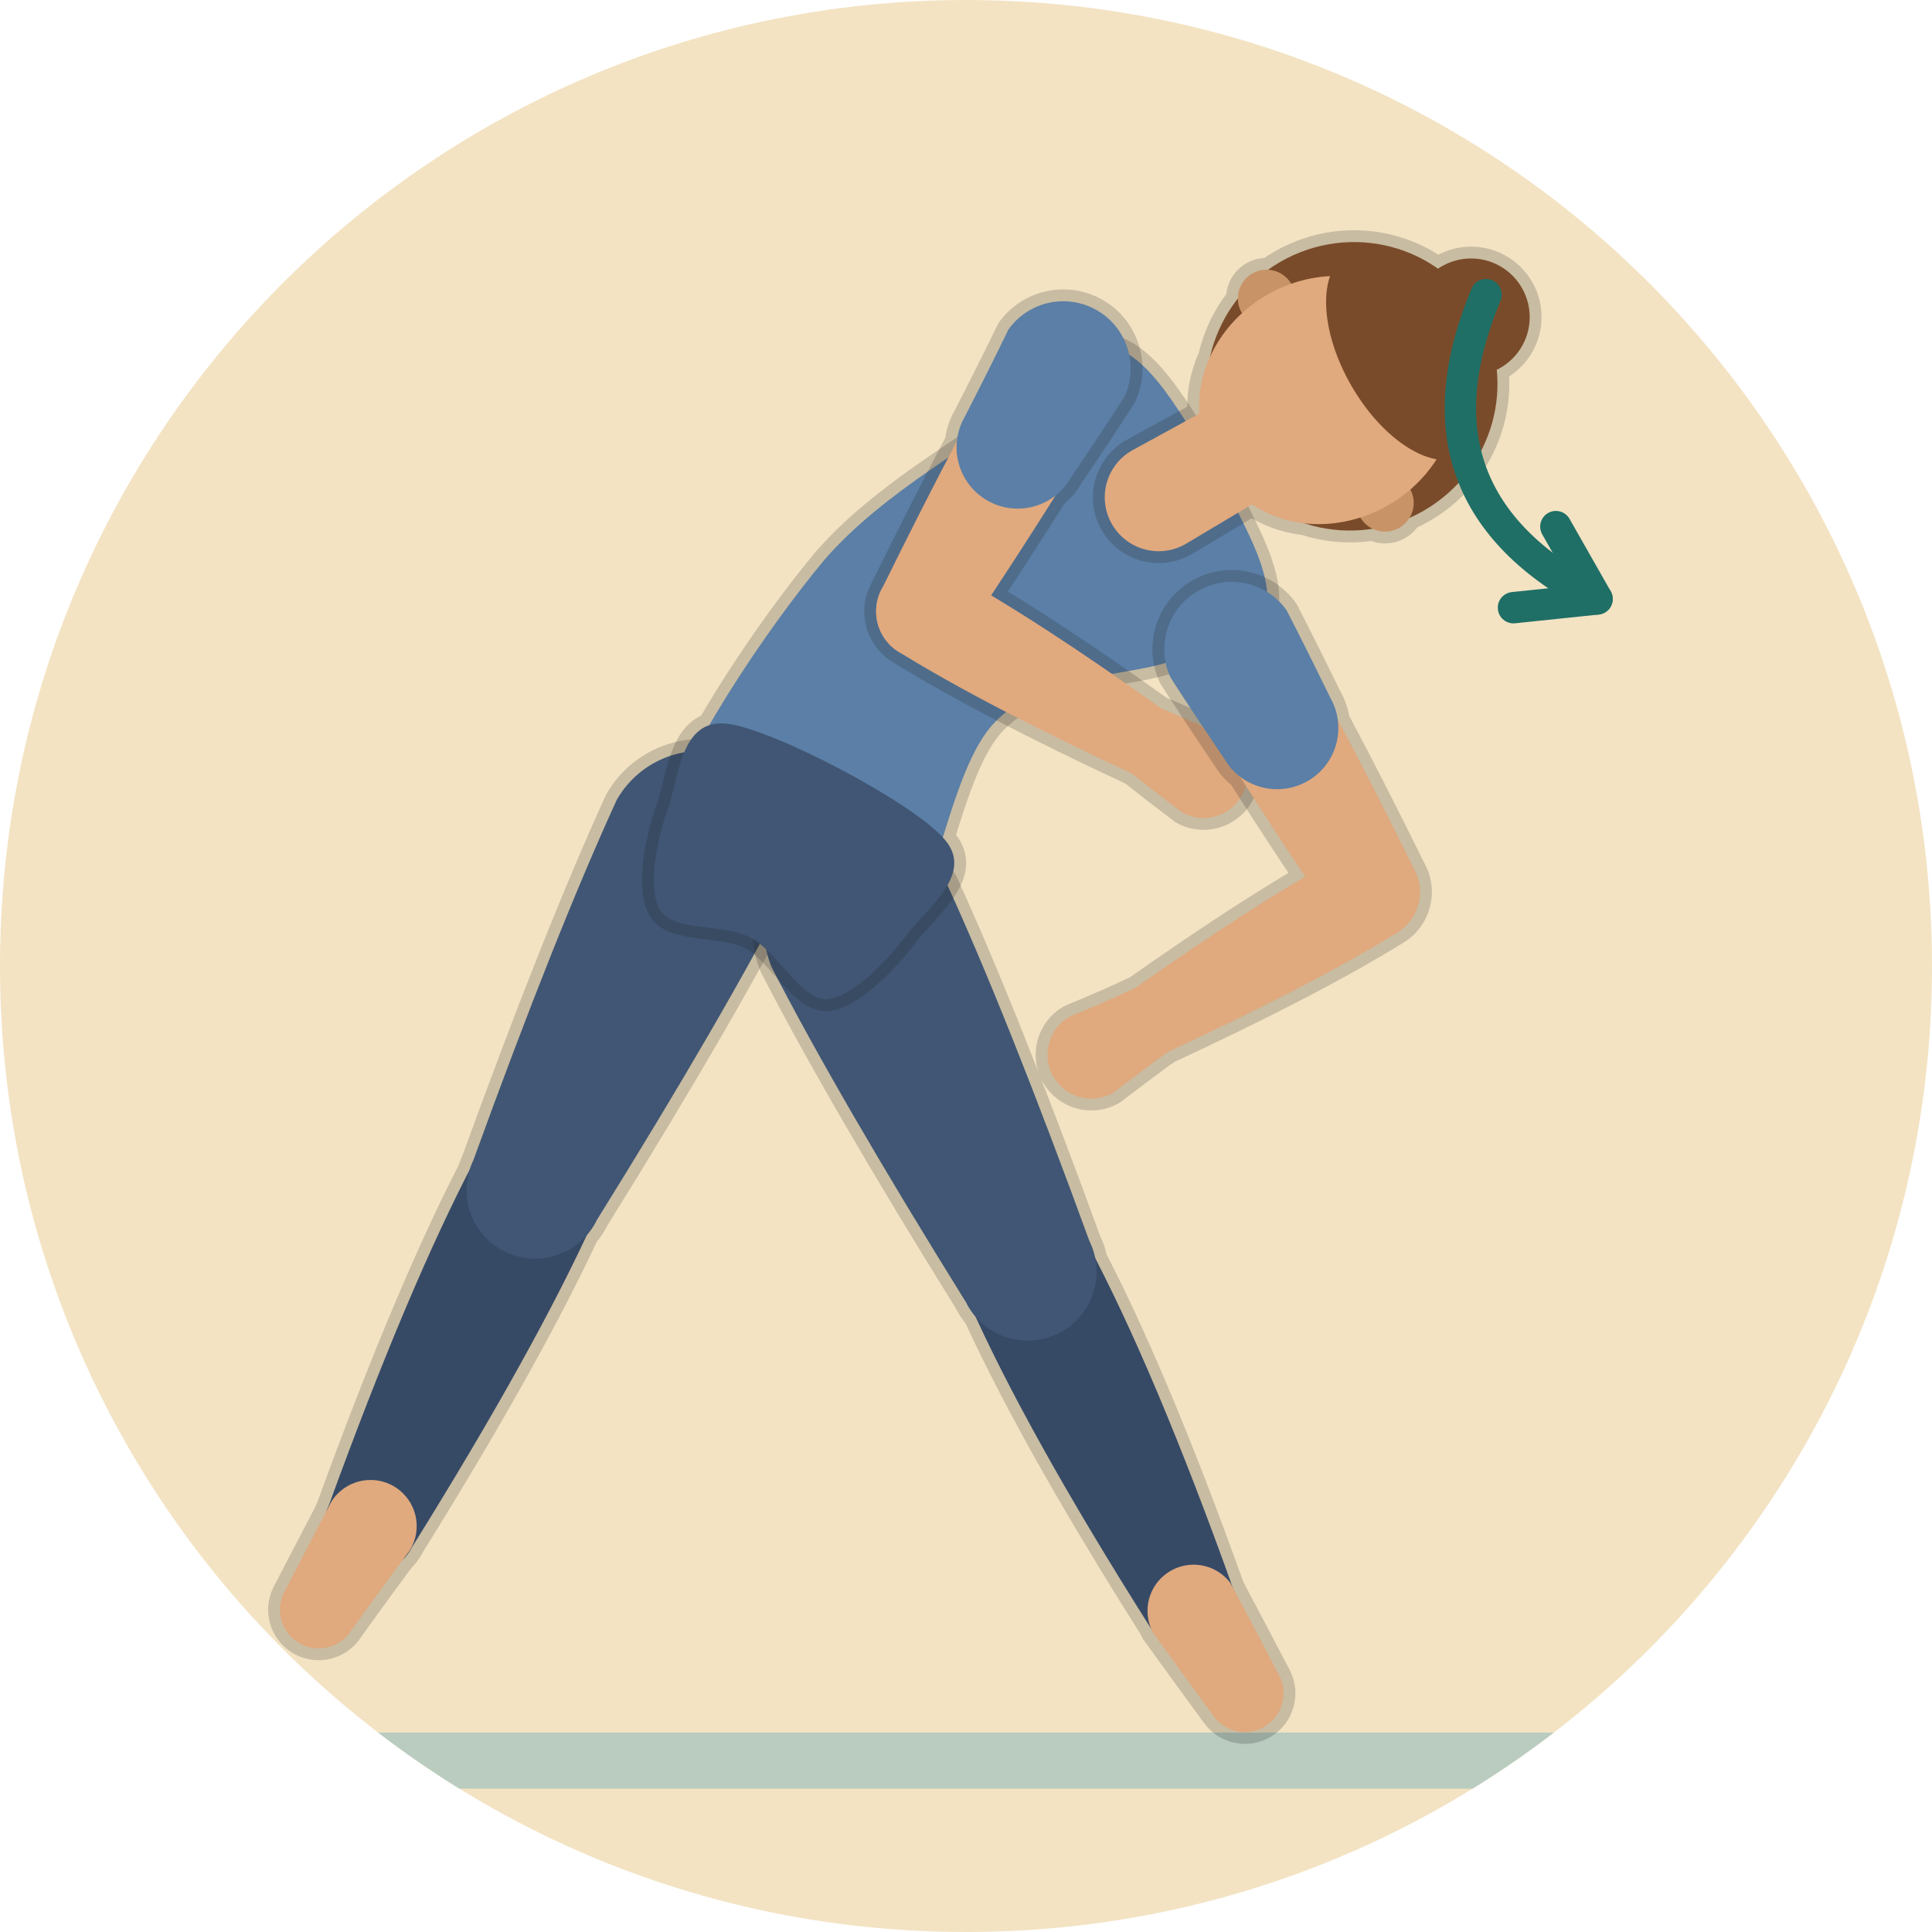
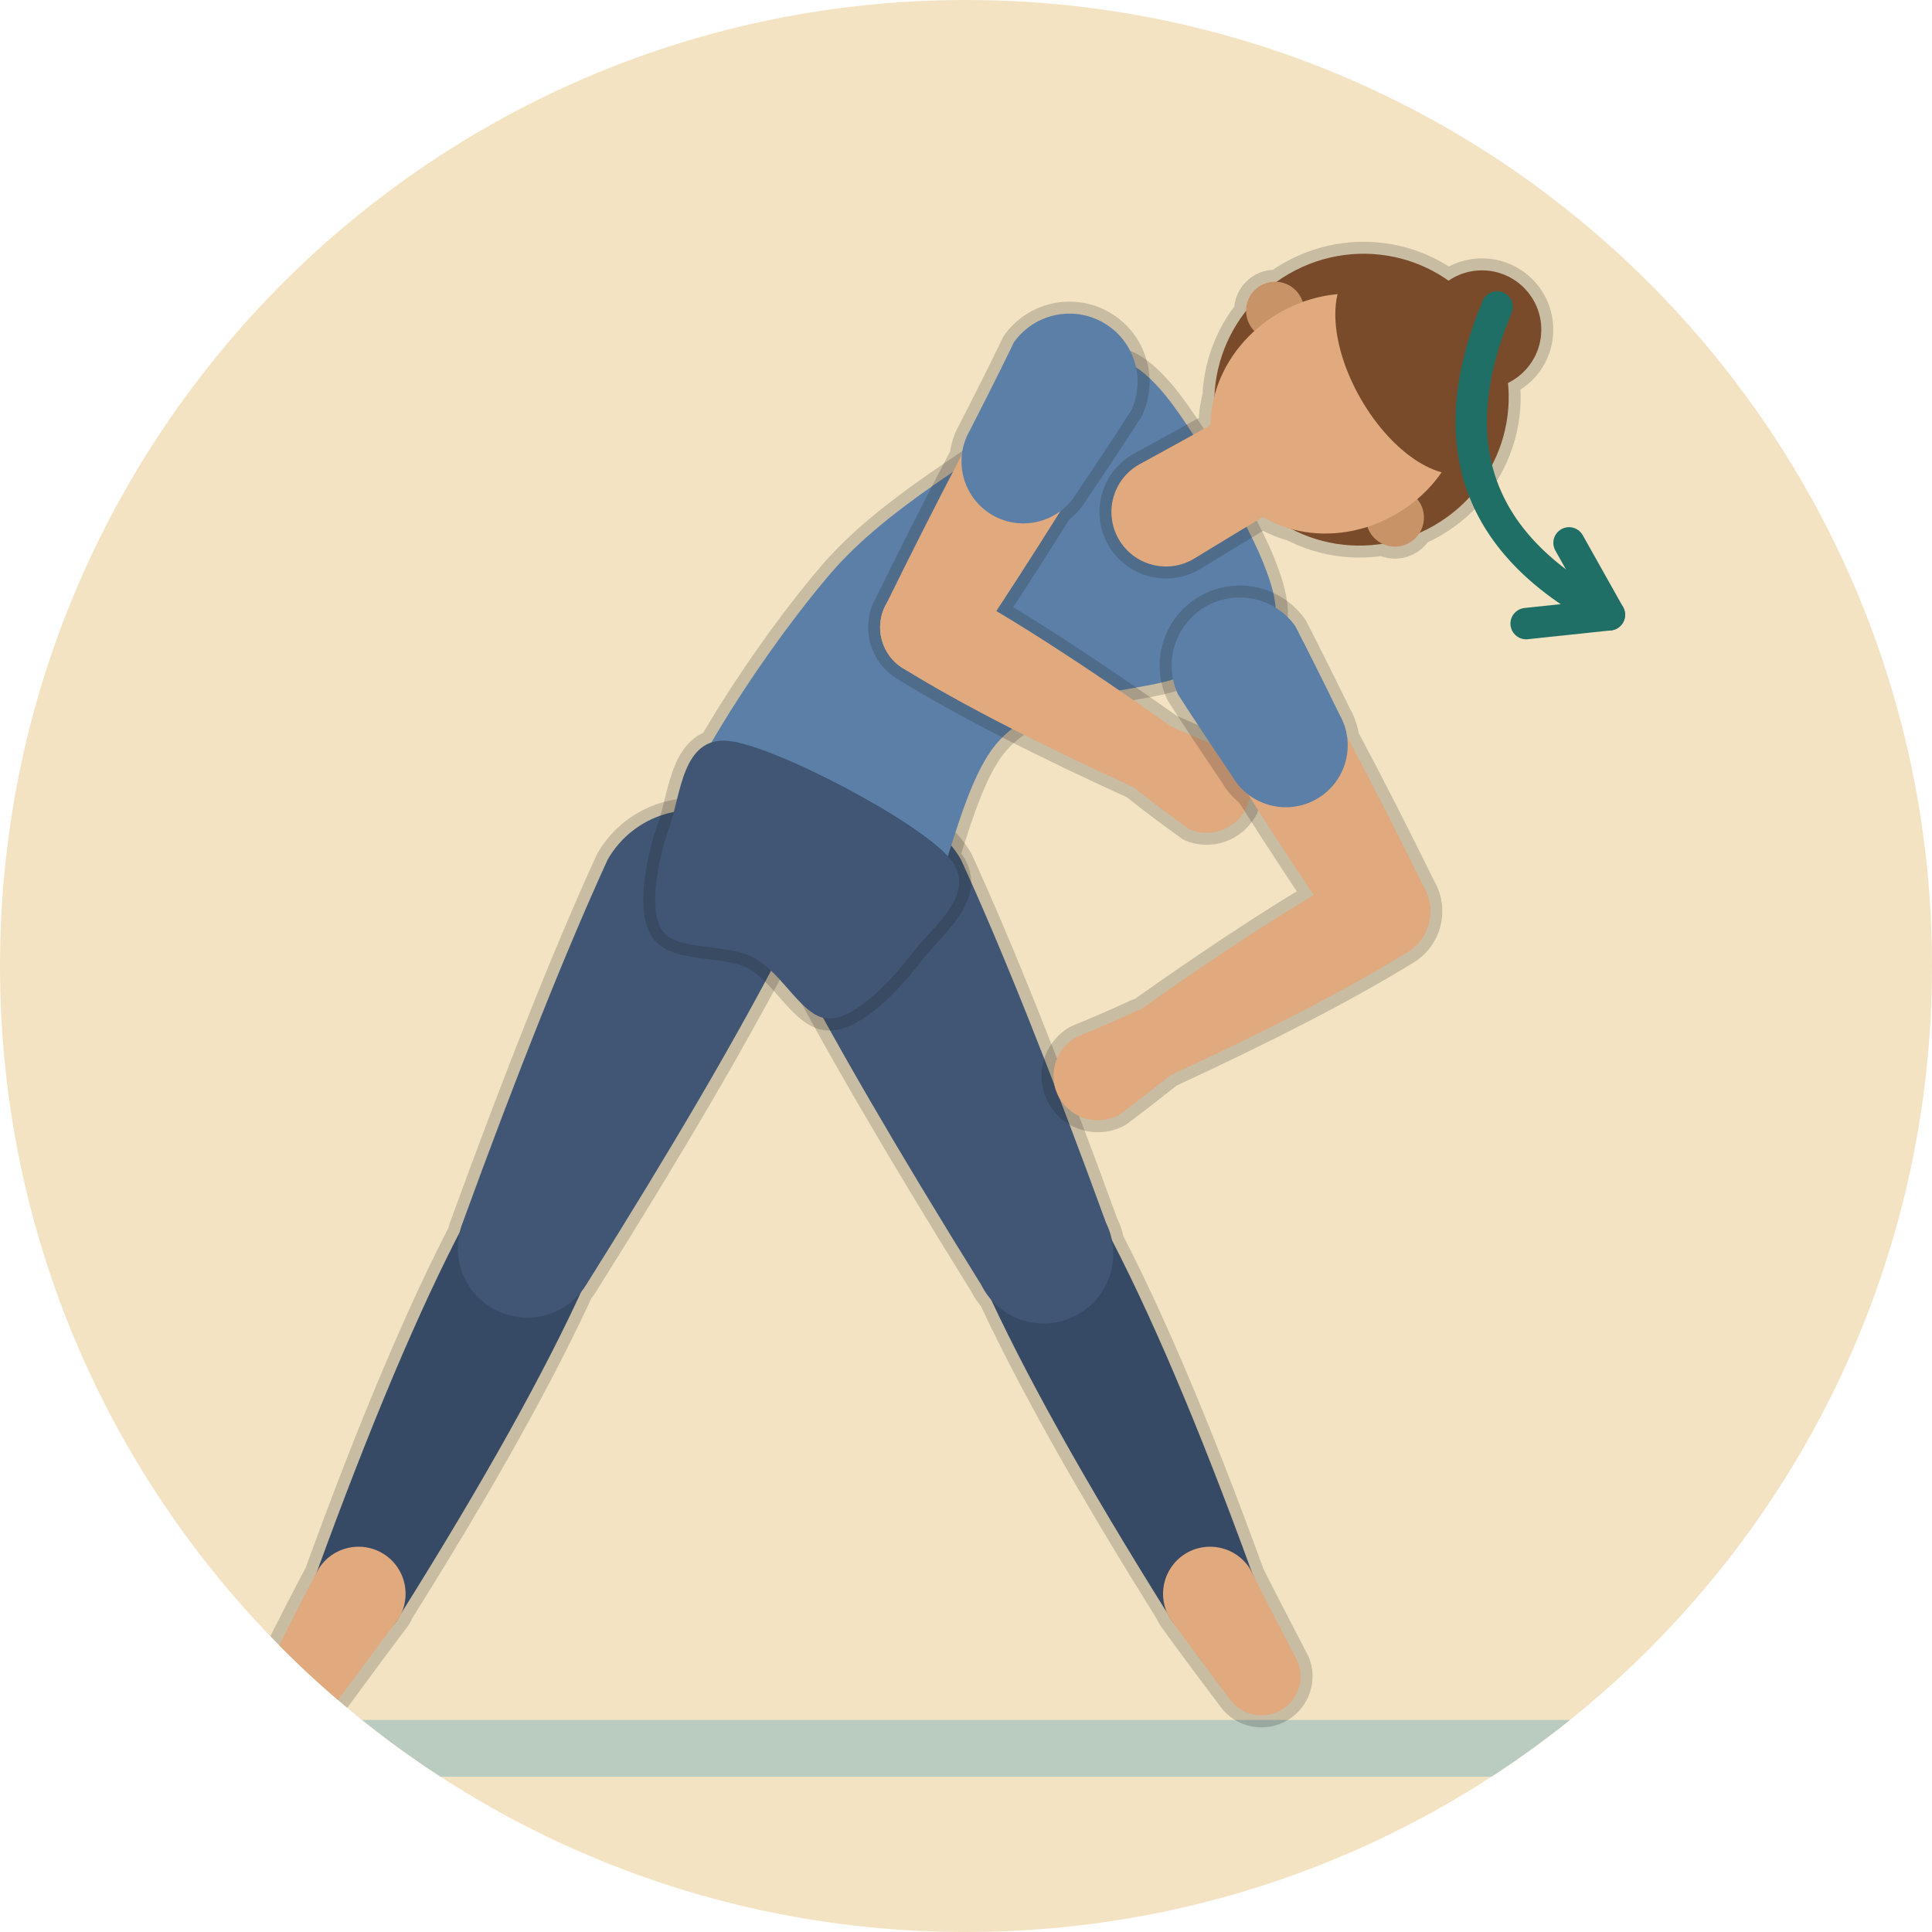
<svg xmlns="http://www.w3.org/2000/svg" viewBox="0 0 200 200" width="400" height="400" role="img" aria-label="Figure facing forward in a wide stance with hands on hips and the torso leaning over to one side.">
  <circle cx="100" cy="100" r="100" fill="#F3E3C3" />
  <clipPath id="czsphyd">
    <circle cx="100" cy="100" r="100" />
  </clipPath>
  <g clip-path="url(#czsphyd)">
-     <g transform="translate(100.0 180.0) scale(1.291)">
-       <rect x="-65.611" y="-0.5" width="131.222" height="4.5" rx="2.2" fill="#B9CCBF" />
+     <g transform="translate(100.0 178.7) scale(1.306)">
+       <rect x="-66.021" y="-0.5" width="132.041" height="4.5" rx="2.2" fill="#B9CCBF" />
      <g>
-         <path d="M-39.4 -46.4Q-44.7 -36.3 -51.1 -18.7A3.7 3.7 0 0 0 -44.4 -15.4Q-34.5 -31.3 -29.8 -41.7A5.3 5.3 0 0 0 -39.4 -46.4ZM-28.0 -75.3Q-32.9 -64.6 -39.5 -46.4A5.5 5.5 0 0 0 -29.6 -41.6Q-19.4 -58.0 -14.0 -68.5A7.8 7.8 0 0 0 -28.0 -75.3ZM-50.9 -19.0Q-52.3 -16.3 -54.7 -11.7A3.1 3.1 0 0 0 -49.5 -8.4Q-46.5 -12.6 -44.6 -15.1A3.7 3.7 0 0 0 -50.9 -19.0Z" fill="#1E1F1D" stroke="#1E1F1D" stroke-width="1.9" stroke-linejoin="round" opacity="0.2" />
-         <path d="M-39.4 -46.4Q-44.7 -36.3 -51.1 -18.7A3.7 3.7 0 0 0 -44.4 -15.4Q-34.5 -31.3 -29.8 -41.7A5.3 5.3 0 0 0 -39.4 -46.4Z" fill="#364A66" />
-         <path d="M-28.0 -75.3Q-32.9 -64.6 -39.5 -46.4A5.5 5.5 0 0 0 -29.6 -41.6Q-19.4 -58.0 -14.0 -68.5A7.8 7.8 0 0 0 -28.0 -75.3Z" fill="#405674" />
-         <path d="M-50.9 -19.0Q-52.3 -16.3 -54.7 -11.7A3.1 3.1 0 0 0 -49.5 -8.4Q-46.5 -12.6 -44.6 -15.1A3.7 3.7 0 0 0 -50.9 -19.0Z" fill="#E0A97E" />
+         <path d="M-39.8 -39.8Q-45.1 -29.7 -51.5 -12.1A3.7 3.7 0 0 0 -44.8 -8.9Q-34.9 -24.7 -30.2 -35.1A5.3 5.3 0 0 0 -39.8 -39.8ZM-28.4 -68.7Q-33.3 -58.0 -39.9 -39.9A5.5 5.5 0 0 0 -30.1 -35.0Q-19.8 -51.4 -14.4 -61.9A7.8 7.8 0 0 0 -28.4 -68.7ZM-51.3 -12.5Q-52.8 -9.7 -55.1 -5.1A3.1 3.1 0 0 0 -49.9 -1.9Q-46.9 -6.0 -45.0 -8.5A3.7 3.7 0 0 0 -51.3 -12.5Z" fill="#1E1F1D" stroke="#1E1F1D" stroke-width="1.9" stroke-linejoin="round" opacity="0.2" />
+         <path d="M-39.8 -39.8Q-45.1 -29.7 -51.5 -12.1A3.7 3.7 0 0 0 -44.8 -8.9Q-34.9 -24.7 -30.2 -35.1A5.3 5.3 0 0 0 -39.8 -39.8Z" fill="#364A66" />
+         <path d="M-28.4 -68.7Q-33.3 -58.0 -39.9 -39.9A5.5 5.5 0 0 0 -30.1 -35.0Q-19.8 -51.4 -14.4 -61.9A7.8 7.8 0 0 0 -28.4 -68.7Z" fill="#405674" />
+         <path d="M-51.3 -12.5Q-52.8 -9.7 -55.1 -5.1A3.1 3.1 0 0 0 -49.9 -1.9Q-46.9 -6.0 -45.0 -8.5A3.7 3.7 0 0 0 -51.3 -12.5Z" fill="#E0A97E" />
      </g>
      <g>
-         <path d="M0.2 -35.1Q4.8 -24.7 14.8 -8.9A3.7 3.7 0 0 0 21.4 -12.1Q15.1 -29.7 9.7 -39.8A5.3 5.3 0 0 0 0.2 -35.1ZM-15.6 -61.9Q-10.2 -51.4 0.0 -35.0A5.5 5.5 0 0 0 9.9 -39.9Q3.3 -58.0 -1.6 -68.7A7.8 7.8 0 0 0 -15.6 -61.9ZM15.0 -8.5Q16.8 -6.0 19.8 -1.9A3.1 3.1 0 0 0 25.1 -5.1Q22.7 -9.7 21.2 -12.5A3.7 3.7 0 0 0 15.0 -8.5Z" fill="#1E1F1D" stroke="#1E1F1D" stroke-width="1.9" stroke-linejoin="round" opacity="0.2" />
-         <path d="M0.2 -35.1Q4.8 -24.7 14.8 -8.9A3.7 3.7 0 0 0 21.4 -12.1Q15.1 -29.7 9.7 -39.8A5.3 5.3 0 0 0 0.2 -35.1Z" fill="#364A66" />
-         <path d="M-15.6 -61.9Q-10.2 -51.4 0.0 -35.0A5.5 5.5 0 0 0 9.9 -39.9Q3.3 -58.0 -1.6 -68.7A7.8 7.8 0 0 0 -15.6 -61.9Z" fill="#405674" />
-         <path d="M15.0 -8.5Q16.8 -6.0 19.8 -1.9A3.1 3.1 0 0 0 25.1 -5.1Q22.7 -9.7 21.2 -12.5A3.7 3.7 0 0 0 15.0 -8.5Z" fill="#E0A97E" />
+         <path d="M1.4 -35.1Q6.1 -24.7 16.0 -8.9A3.7 3.7 0 0 0 22.7 -12.1Q16.3 -29.7 10.9 -39.8A5.3 5.3 0 0 0 1.4 -35.1ZM-14.4 -61.9Q-9.0 -51.4 1.2 -35.0A5.5 5.5 0 0 0 11.1 -39.9Q4.5 -58.0 -0.4 -68.7A7.8 7.8 0 0 0 -14.4 -61.9ZM16.2 -8.5Q18.0 -6.0 21.1 -1.9A3.1 3.1 0 0 0 26.3 -5.1Q23.9 -9.7 22.5 -12.5A3.7 3.7 0 0 0 16.2 -8.5Z" fill="#1E1F1D" stroke="#1E1F1D" stroke-width="1.9" stroke-linejoin="round" opacity="0.2" />
+         <path d="M1.4 -35.1Q6.1 -24.7 16.0 -8.9A3.7 3.7 0 0 0 22.7 -12.1Q16.3 -29.7 10.9 -39.8A5.3 5.3 0 0 0 1.4 -35.1Z" fill="#364A66" />
+         <path d="M-14.4 -61.9Q-9.0 -51.4 1.2 -35.0A5.5 5.5 0 0 0 11.1 -39.9Q4.5 -58.0 -0.4 -68.7A7.8 7.8 0 0 0 -14.4 -61.9Z" fill="#405674" />
+         <path d="M16.2 -8.5Q18.0 -6.0 21.1 -1.9A3.1 3.1 0 0 0 26.3 -5.1Q23.9 -9.7 22.5 -12.5A3.7 3.7 0 0 0 16.2 -8.5Z" fill="#E0A97E" />
      </g>
      <g>
-         <path d="M-24.0 -73.5C-23.1 -78.4 -16.0 -89.0 -11.3 -94.6C-6.5 -100.1 0.9 -103.9 4.3 -106.8C7.8 -109.6 7.7 -111.3 9.6 -111.6C11.4 -112.0 13.1 -111.6 15.4 -108.8C17.7 -106.0 22.1 -98.3 23.4 -94.9C24.7 -91.5 24.2 -89.9 23.0 -88.4C21.8 -87.0 19.6 -87.5 16.1 -86.3C12.7 -85.2 5.9 -85.3 2.3 -81.5C-1.4 -77.7 -2.5 -66.5 -5.6 -63.7C-8.8 -61.0 -13.6 -63.4 -16.7 -65.1C-19.8 -66.7 -24.9 -68.6 -24.0 -73.5ZM-23.9 -74.6C-23.0 -77.1 -22.9 -81.8 -19.2 -81.4C-15.5 -81.0 -4.1 -75.0 -1.7 -72.1C0.7 -69.3 -3.2 -66.6 -4.8 -64.4C-6.4 -62.3 -9.2 -59.4 -11.2 -59.3C-13.3 -59.3 -15.0 -63.0 -17.2 -64.2C-19.4 -65.4 -23.4 -64.7 -24.5 -66.4C-25.6 -68.1 -24.8 -72.1 -23.9 -74.6Z" fill="#1E1F1D" stroke="#1E1F1D" stroke-width="1.9" stroke-linejoin="round" opacity="0.2" />
-         <path d="M-24.0 -73.5C-23.1 -78.4 -16.0 -89.0 -11.3 -94.6C-6.5 -100.1 0.9 -103.9 4.3 -106.8C7.8 -109.6 7.7 -111.3 9.6 -111.6C11.4 -112.0 13.1 -111.6 15.4 -108.8C17.7 -106.0 22.1 -98.3 23.4 -94.9C24.7 -91.5 24.2 -89.9 23.0 -88.4C21.8 -87.0 19.6 -87.5 16.1 -86.3C12.7 -85.2 5.9 -85.3 2.3 -81.5C-1.4 -77.7 -2.5 -66.5 -5.6 -63.7C-8.8 -61.0 -13.6 -63.4 -16.7 -65.1C-19.8 -66.7 -24.9 -68.6 -24.0 -73.5Z" fill="#5B7FA6" />
-         <path d="M-23.9 -74.6C-23.0 -77.1 -22.9 -81.8 -19.2 -81.4C-15.5 -81.0 -4.1 -75.0 -1.7 -72.1C0.7 -69.3 -3.2 -66.6 -4.8 -64.4C-6.4 -62.3 -9.2 -59.4 -11.2 -59.3C-13.3 -59.3 -15.0 -63.0 -17.2 -64.2C-19.4 -65.4 -23.4 -64.7 -24.5 -66.4C-25.6 -68.1 -24.8 -72.1 -23.9 -74.6Z" fill="#405674" />
+         <path d="M-23.6 -70.2C-22.7 -75.1 -15.6 -85.7 -10.8 -91.3C-6.1 -96.8 1.3 -100.6 4.7 -103.5C8.2 -106.3 8.2 -108.0 10.0 -108.4C11.9 -108.7 13.5 -108.3 15.8 -105.5C18.1 -102.7 22.6 -95.0 23.8 -91.6C25.1 -88.2 24.6 -86.6 23.4 -85.1C22.2 -83.7 20.0 -84.2 16.5 -83.0C13.1 -81.9 6.3 -82.0 2.7 -78.2C-0.9 -74.5 -2.1 -63.2 -5.2 -60.4C-8.4 -57.7 -13.2 -60.2 -16.3 -61.8C-19.3 -63.4 -24.5 -65.3 -23.6 -70.2ZM-23.5 -71.3C-22.6 -73.8 -22.5 -78.5 -18.8 -78.1C-15.1 -77.7 -3.7 -71.7 -1.3 -68.8C1.1 -66.0 -2.8 -63.3 -4.4 -61.1C-6.0 -59.0 -8.8 -56.1 -10.8 -56.1C-12.9 -56.0 -14.5 -59.7 -16.8 -60.9C-19.0 -62.1 -23.0 -61.4 -24.1 -63.1C-25.2 -64.8 -24.4 -68.8 -23.5 -71.3Z" fill="#1E1F1D" stroke="#1E1F1D" stroke-width="1.9" stroke-linejoin="round" opacity="0.2" />
+         <path d="M-23.6 -70.2C-22.7 -75.1 -15.6 -85.7 -10.8 -91.3C-6.1 -96.8 1.3 -100.6 4.7 -103.5C8.2 -106.3 8.2 -108.0 10.0 -108.4C11.9 -108.7 13.5 -108.3 15.8 -105.5C18.1 -102.7 22.6 -95.0 23.8 -91.6C25.1 -88.2 24.6 -86.6 23.4 -85.1C22.2 -83.7 20.0 -84.2 16.5 -83.0C13.1 -81.9 6.3 -82.0 2.7 -78.2C-0.9 -74.5 -2.1 -63.2 -5.2 -60.4C-8.4 -57.7 -13.2 -60.2 -16.3 -61.8C-19.3 -63.4 -24.5 -65.3 -23.6 -70.2Z" fill="#5B7FA6" />
+         <path d="M-23.5 -71.3C-22.6 -73.8 -22.5 -78.5 -18.8 -78.1C-15.1 -77.7 -3.7 -71.7 -1.3 -68.8C1.1 -66.0 -2.8 -63.3 -4.4 -61.1C-6.0 -59.0 -8.8 -56.1 -10.8 -56.1C-12.9 -56.0 -14.5 -59.7 -16.8 -60.9C-19.0 -62.1 -23.0 -61.4 -24.1 -63.1C-25.2 -64.8 -24.4 -68.8 -23.5 -71.3Z" fill="#405674" />
      </g>
      <g>
-         <path d="M4.0 -112.6Q-0.4 -105.1 -6.7 -92.3A3.8 3.8 0 0 0 -0.1 -88.5Q7.8 -100.3 12.1 -107.9A4.7 4.7 0 0 0 4.0 -112.6ZM3.4 -113.0Q2.1 -110.3 -0.1 -106.0A4.9 4.9 0 0 0 8.4 -101.1Q11.1 -105.1 12.7 -107.6A5.4 5.4 0 0 0 3.4 -113.0ZM-5.3 -87.1Q1.5 -82.9 13.3 -77.4A2.8 2.8 0 0 0 16.1 -82.3Q5.5 -89.9 -1.5 -93.7A3.8 3.8 0 0 0 -5.3 -87.1ZM13.3 -77.4Q14.8 -76.2 17.3 -74.3A3.5 3.5 0 0 0 20.8 -80.4Q18.0 -81.6 16.2 -82.4A2.9 2.9 0 0 0 13.3 -77.4Z" fill="#1E1F1D" stroke="#1E1F1D" stroke-width="1.9" stroke-linejoin="round" opacity="0.2" />
-         <path d="M4.0 -112.6Q-0.4 -105.1 -6.7 -92.3A3.8 3.8 0 0 0 -0.1 -88.5Q7.8 -100.3 12.1 -107.9A4.7 4.7 0 0 0 4.0 -112.6Z" fill="#E0A97E" />
-         <path d="M3.4 -113.0Q2.1 -110.3 -0.1 -106.0A4.9 4.9 0 0 0 8.4 -101.1Q11.1 -105.1 12.7 -107.6A5.4 5.4 0 0 0 3.4 -113.0Z" fill="#5B7FA6" />
-         <path d="M-5.3 -87.1Q1.5 -82.9 13.3 -77.4A2.8 2.8 0 0 0 16.1 -82.3Q5.5 -89.9 -1.5 -93.7A3.8 3.8 0 0 0 -5.3 -87.1Z" fill="#E0A97E" />
-         <path d="M13.3 -77.4Q14.8 -76.2 17.3 -74.3A3.5 3.5 0 0 0 20.8 -80.4Q18.0 -81.6 16.2 -82.4A2.9 2.9 0 0 0 13.3 -77.4Z" fill="#E0A97E" />
+         <path d="M4.4 -109.4Q-0.0 -101.8 -6.3 -89.0A3.8 3.8 0 0 0 0.3 -85.2Q8.2 -97.1 12.5 -104.7A4.7 4.7 0 0 0 4.4 -109.4ZM3.8 -109.7Q2.5 -107.0 0.3 -102.7A4.9 4.9 0 0 0 8.8 -97.8Q11.5 -101.8 13.1 -104.3A5.4 5.4 0 0 0 3.8 -109.7ZM-4.9 -83.8Q1.9 -79.6 13.8 -74.2A2.8 2.8 0 0 0 16.6 -79.0Q5.9 -86.6 -1.1 -90.4A3.8 3.8 0 0 0 -4.9 -83.8ZM13.7 -74.1Q15.2 -72.9 17.7 -71.1A3.5 3.5 0 0 0 21.2 -77.1Q18.4 -78.3 16.6 -79.1A2.9 2.9 0 0 0 13.7 -74.1Z" fill="#1E1F1D" stroke="#1E1F1D" stroke-width="1.9" stroke-linejoin="round" opacity="0.2" />
+         <path d="M4.4 -109.4Q-0.0 -101.8 -6.3 -89.0A3.8 3.8 0 0 0 0.3 -85.2Q8.2 -97.1 12.5 -104.7A4.7 4.7 0 0 0 4.4 -109.4Z" fill="#E0A97E" />
+         <path d="M3.8 -109.7Q2.5 -107.0 0.3 -102.7A4.9 4.9 0 0 0 8.8 -97.8Q11.5 -101.8 13.1 -104.3A5.4 5.4 0 0 0 3.8 -109.7Z" fill="#5B7FA6" />
+         <path d="M-4.9 -83.8Q1.9 -79.6 13.8 -74.2A2.8 2.8 0 0 0 16.6 -79.0Q5.9 -86.6 -1.1 -90.4A3.8 3.8 0 0 0 -4.9 -83.8Z" fill="#E0A97E" />
+         <path d="M13.7 -74.1Q15.2 -72.9 17.7 -71.1A3.5 3.5 0 0 0 21.2 -77.1Q18.4 -78.3 16.6 -79.1A2.9 2.9 0 0 0 13.7 -74.1Z" fill="#E0A97E" />
      </g>
      <g>
-         <path d="M17.0 -85.4Q21.3 -77.8 29.3 -66.0A3.8 3.8 0 0 0 35.9 -69.8Q29.6 -82.6 25.1 -90.1A4.7 4.7 0 0 0 17.0 -85.4ZM16.4 -85.1Q18.0 -82.6 20.7 -78.6A4.9 4.9 0 0 0 29.2 -83.5Q27.1 -87.8 25.7 -90.5A5.4 5.4 0 0 0 16.4 -85.1ZM30.7 -71.1Q23.6 -67.3 13.0 -59.8A2.8 2.8 0 0 0 15.8 -54.9Q27.7 -60.4 34.5 -64.6A3.8 3.8 0 0 0 30.7 -71.1ZM12.9 -59.9Q11.2 -59.1 8.3 -57.9A3.5 3.5 0 0 0 11.8 -51.8Q14.3 -53.7 15.8 -54.8A2.9 2.9 0 0 0 12.9 -59.9Z" fill="#1E1F1D" stroke="#1E1F1D" stroke-width="1.9" stroke-linejoin="round" opacity="0.2" />
-         <path d="M17.0 -85.4Q21.3 -77.8 29.3 -66.0A3.8 3.8 0 0 0 35.9 -69.8Q29.6 -82.6 25.1 -90.1A4.7 4.7 0 0 0 17.0 -85.4Z" fill="#E0A97E" />
-         <path d="M16.4 -85.1Q18.0 -82.6 20.7 -78.6A4.9 4.9 0 0 0 29.2 -83.5Q27.1 -87.8 25.7 -90.5A5.4 5.4 0 0 0 16.4 -85.1Z" fill="#5B7FA6" />
-         <path d="M30.7 -71.1Q23.6 -67.3 13.0 -59.8A2.8 2.8 0 0 0 15.8 -54.9Q27.7 -60.4 34.5 -64.6A3.8 3.8 0 0 0 30.7 -71.1Z" fill="#E0A97E" />
-         <path d="M12.9 -59.9Q11.2 -59.1 8.3 -57.9A3.5 3.5 0 0 0 11.8 -51.8Q14.3 -53.7 15.8 -54.8A2.9 2.9 0 0 0 12.9 -59.9Z" fill="#E0A97E" />
+         <path d="M17.4 -82.1Q21.7 -74.5 29.7 -62.7A3.8 3.8 0 0 0 36.3 -66.5Q30.0 -79.3 25.5 -86.8A4.7 4.7 0 0 0 17.4 -82.1ZM16.8 -81.8Q18.4 -79.3 21.1 -75.3A4.9 4.9 0 0 0 29.6 -80.2Q27.5 -84.5 26.1 -87.2A5.4 5.4 0 0 0 16.8 -81.8ZM31.1 -67.9Q24.1 -64.1 13.4 -56.5A2.8 2.8 0 0 0 16.2 -51.6Q28.1 -57.1 34.9 -61.3A3.8 3.8 0 0 0 31.1 -67.9ZM13.3 -56.6Q11.6 -55.8 8.7 -54.6A3.5 3.5 0 0 0 12.2 -48.5Q14.7 -50.4 16.2 -51.6A2.9 2.9 0 0 0 13.3 -56.6Z" fill="#1E1F1D" stroke="#1E1F1D" stroke-width="1.9" stroke-linejoin="round" opacity="0.2" />
+         <path d="M17.4 -82.1Q21.7 -74.5 29.7 -62.7A3.8 3.8 0 0 0 36.3 -66.5Q30.0 -79.3 25.5 -86.8A4.7 4.7 0 0 0 17.4 -82.1Z" fill="#E0A97E" />
+         <path d="M16.8 -81.8Q18.4 -79.3 21.1 -75.3A4.9 4.9 0 0 0 29.6 -80.2Q27.5 -84.5 26.1 -87.2A5.4 5.4 0 0 0 16.8 -81.8Z" fill="#5B7FA6" />
+         <path d="M31.1 -67.9Q24.1 -64.1 13.4 -56.5A2.8 2.8 0 0 0 16.2 -51.6Q28.1 -57.1 34.9 -61.3A3.8 3.8 0 0 0 31.1 -67.9Z" fill="#E0A97E" />
+         <path d="M13.3 -56.6Q11.6 -55.8 8.7 -54.6A3.5 3.5 0 0 0 12.2 -48.5Q14.7 -50.4 16.2 -51.6A2.9 2.9 0 0 0 13.3 -56.6Z" fill="#E0A97E" />
      </g>
      <g>
-         <path d="M17.6 -95.8Q23.0 -99.0 31.7 -104.3A4.0 4.0 0 0 0 27.7 -111.2Q18.8 -106.3 13.3 -103.3A4.3 4.3 0 0 0 17.6 -95.8ZM40.5 -109.3A4.7 4.7 0.0 1 0 40.5 -118.7A4.7 4.7 0.0 1 0 40.5 -109.3ZM20.8 -102.6A11.5 11.7 60.0 1 0 41.1 -114.3A11.5 11.7 60.0 1 0 20.8 -102.6ZM33.6 -96.8A2.3 2.3 0.0 1 0 33.6 -101.4A2.3 2.3 0.0 1 0 33.6 -96.8ZM24.1 -113.2A2.3 2.3 0.0 1 0 24.1 -117.8A2.3 2.3 0.0 1 0 24.1 -113.2ZM20.1 -102.2A9.2 10.3 60.0 1 0 37.9 -112.5A9.2 10.3 60.0 1 0 20.1 -102.2ZM30.9 -108.5A9.3 5.0 60.0 1 0 39.6 -113.5A9.3 5.0 60.0 1 0 30.9 -108.5Z" fill="#1E1F1D" stroke="#1E1F1D" stroke-width="1.9" stroke-linejoin="round" opacity="0.2" />
-         <path d="M17.6 -95.8Q23.0 -99.0 31.7 -104.3A4.0 4.0 0 0 0 27.7 -111.2Q18.8 -106.3 13.3 -103.3A4.3 4.3 0 0 0 17.6 -95.8Z" fill="#E0A97E" />
-         <path d="M40.5 -109.3A4.7 4.7 0.0 1 0 40.5 -118.7A4.7 4.7 0.0 1 0 40.5 -109.3Z" fill="#7A4B2A" />
-         <path d="M20.8 -102.6A11.5 11.7 60.0 1 0 41.1 -114.3A11.5 11.7 60.0 1 0 20.8 -102.6Z" fill="#7A4B2A" />
-         <path d="M33.6 -96.8A2.3 2.3 0.0 1 0 33.6 -101.4A2.3 2.3 0.0 1 0 33.6 -96.8Z" fill="#C99368" />
-         <path d="M24.1 -113.2A2.3 2.3 0.0 1 0 24.1 -117.8A2.3 2.3 0.0 1 0 24.1 -113.2Z" fill="#C99368" />
-         <path d="M20.1 -102.2A9.2 10.3 60.0 1 0 37.9 -112.5A9.2 10.3 60.0 1 0 20.1 -102.2Z" fill="#E0A97E" />
-         <path d="M30.9 -108.5A9.3 5.0 60.0 1 0 39.6 -113.5A9.3 5.0 60.0 1 0 30.9 -108.5Z" fill="#7A4B2A" />
+         <path d="M18.0 -92.5Q23.4 -95.8 32.1 -101.0A4.0 4.0 0 0 0 28.1 -108.0Q19.2 -103.0 13.7 -100.0A4.3 4.3 0 0 0 18.0 -92.5ZM40.9 -106.0A4.7 4.7 0.0 1 0 40.9 -115.4A4.7 4.7 0.0 1 0 40.9 -106.0ZM21.2 -99.3A11.5 11.7 60.0 1 0 41.5 -111.0A11.5 11.7 60.0 1 0 21.2 -99.3ZM34.0 -93.5A2.3 2.3 0.0 1 0 34.0 -98.1A2.3 2.3 0.0 1 0 34.0 -93.5ZM24.5 -109.9A2.3 2.3 0.0 1 0 24.5 -114.5A2.3 2.3 0.0 1 0 24.5 -109.9ZM20.5 -98.9A9.2 10.3 60.0 1 0 38.4 -109.2A9.2 10.3 60.0 1 0 20.5 -98.9ZM31.3 -105.2A9.3 5.0 60.0 1 0 40.0 -110.2A9.3 5.0 60.0 1 0 31.3 -105.2Z" fill="#1E1F1D" stroke="#1E1F1D" stroke-width="1.9" stroke-linejoin="round" opacity="0.2" />
+         <path d="M18.0 -92.5Q23.4 -95.8 32.1 -101.0A4.0 4.0 0 0 0 28.1 -108.0Q19.2 -103.0 13.7 -100.0A4.3 4.3 0 0 0 18.0 -92.5Z" fill="#E0A97E" />
+         <path d="M40.9 -106.0A4.7 4.7 0.0 1 0 40.9 -115.4A4.7 4.7 0.0 1 0 40.9 -106.0Z" fill="#7A4B2A" />
+         <path d="M21.2 -99.3A11.5 11.7 60.0 1 0 41.5 -111.0A11.5 11.7 60.0 1 0 21.2 -99.3Z" fill="#7A4B2A" />
+         <path d="M34.0 -93.5A2.3 2.3 0.0 1 0 34.0 -98.1A2.3 2.3 0.0 1 0 34.0 -93.5Z" fill="#C99368" />
+         <path d="M24.5 -109.9A2.3 2.3 0.0 1 0 24.5 -114.5A2.3 2.3 0.0 1 0 24.5 -109.9Z" fill="#C99368" />
+         <path d="M20.5 -98.9A9.2 10.3 60.0 1 0 38.4 -109.2A9.2 10.3 60.0 1 0 20.5 -98.9Z" fill="#E0A97E" />
+         <path d="M31.3 -105.2A9.3 5.0 60.0 1 0 40.0 -110.2A9.3 5.0 60.0 1 0 31.3 -105.2Z" fill="#7A4B2A" />
      </g>
-       <g fill="none" stroke="#1F6F66" stroke-width="2.517" stroke-linecap="round" stroke-linejoin="round">
-         <path d="M41.7 -115.8Q34.9 -99.5 50.6 -91.4" />
-         <path d="M43.9 -90.7L50.6 -91.4L47.3 -97.2" />
+       <g fill="none" stroke="#1F6F66" stroke-width="2.489" stroke-linecap="round" stroke-linejoin="round">
+         <path d="M42.1 -112.5Q35.3 -96.2 51.0 -88.1" />
+         <path d="M44.4 -87.4L51.0 -88.1L47.8 -93.8" />
      </g>
    </g>
  </g>
</svg>
